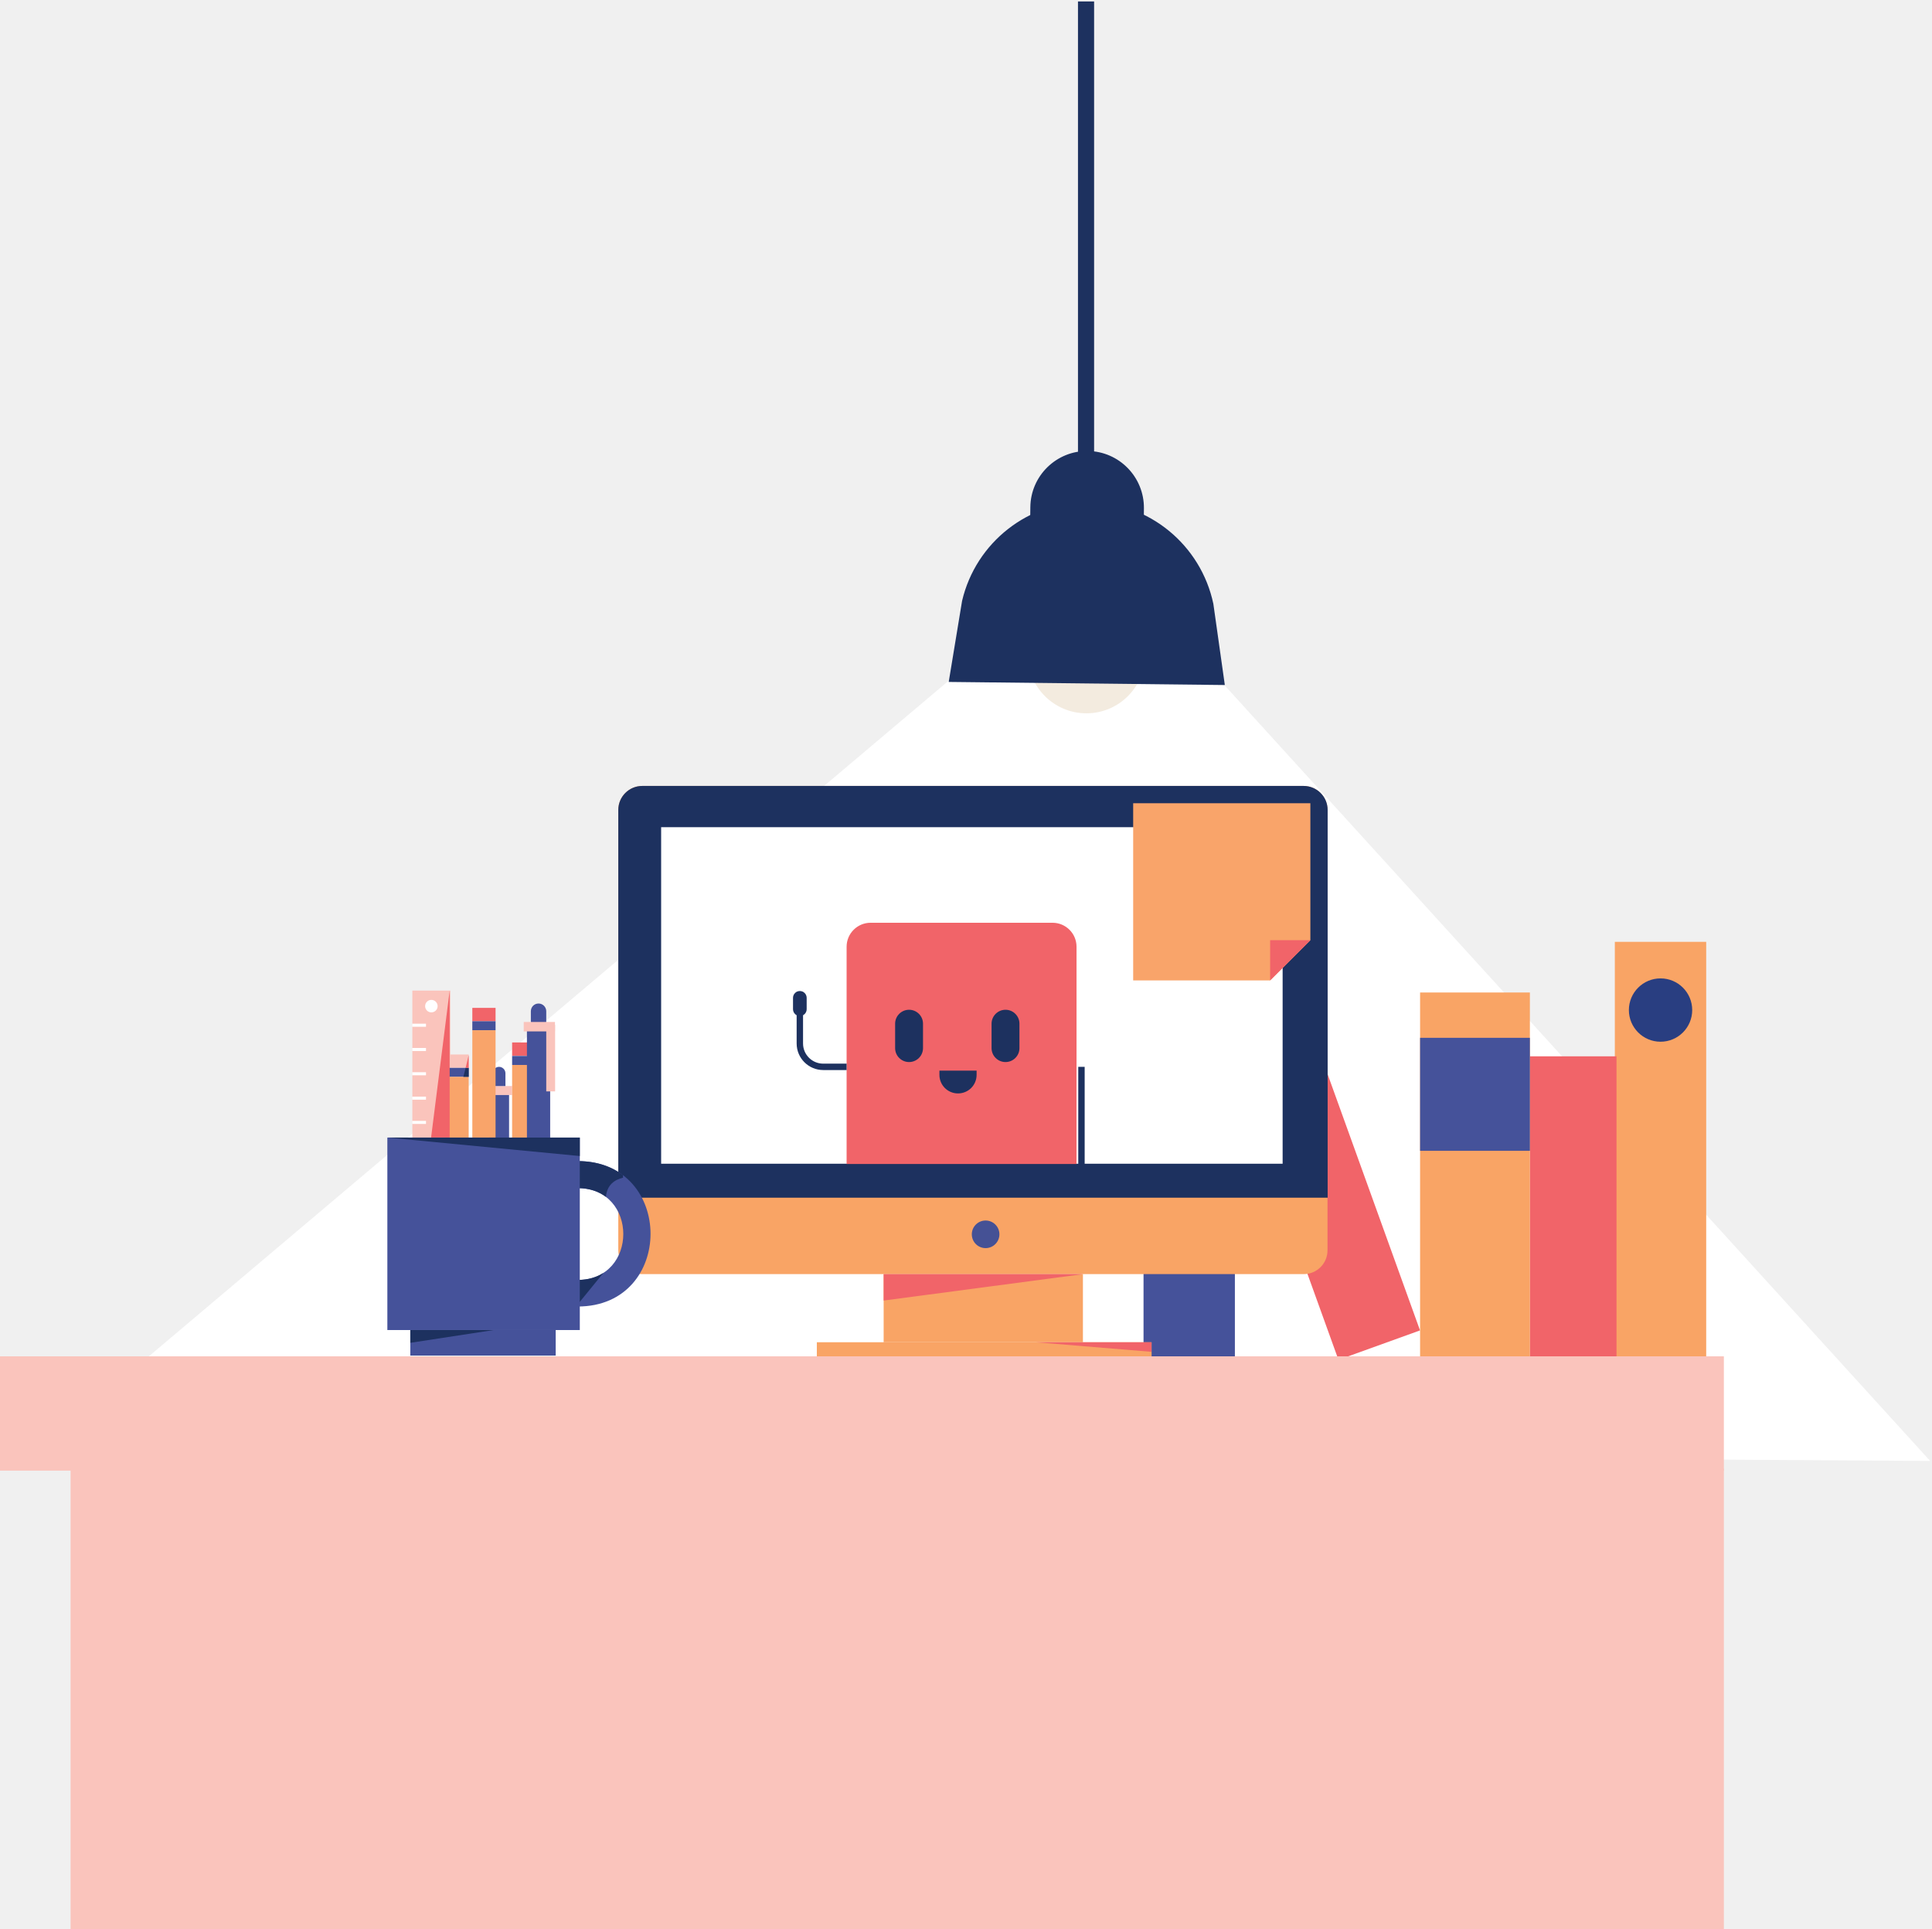
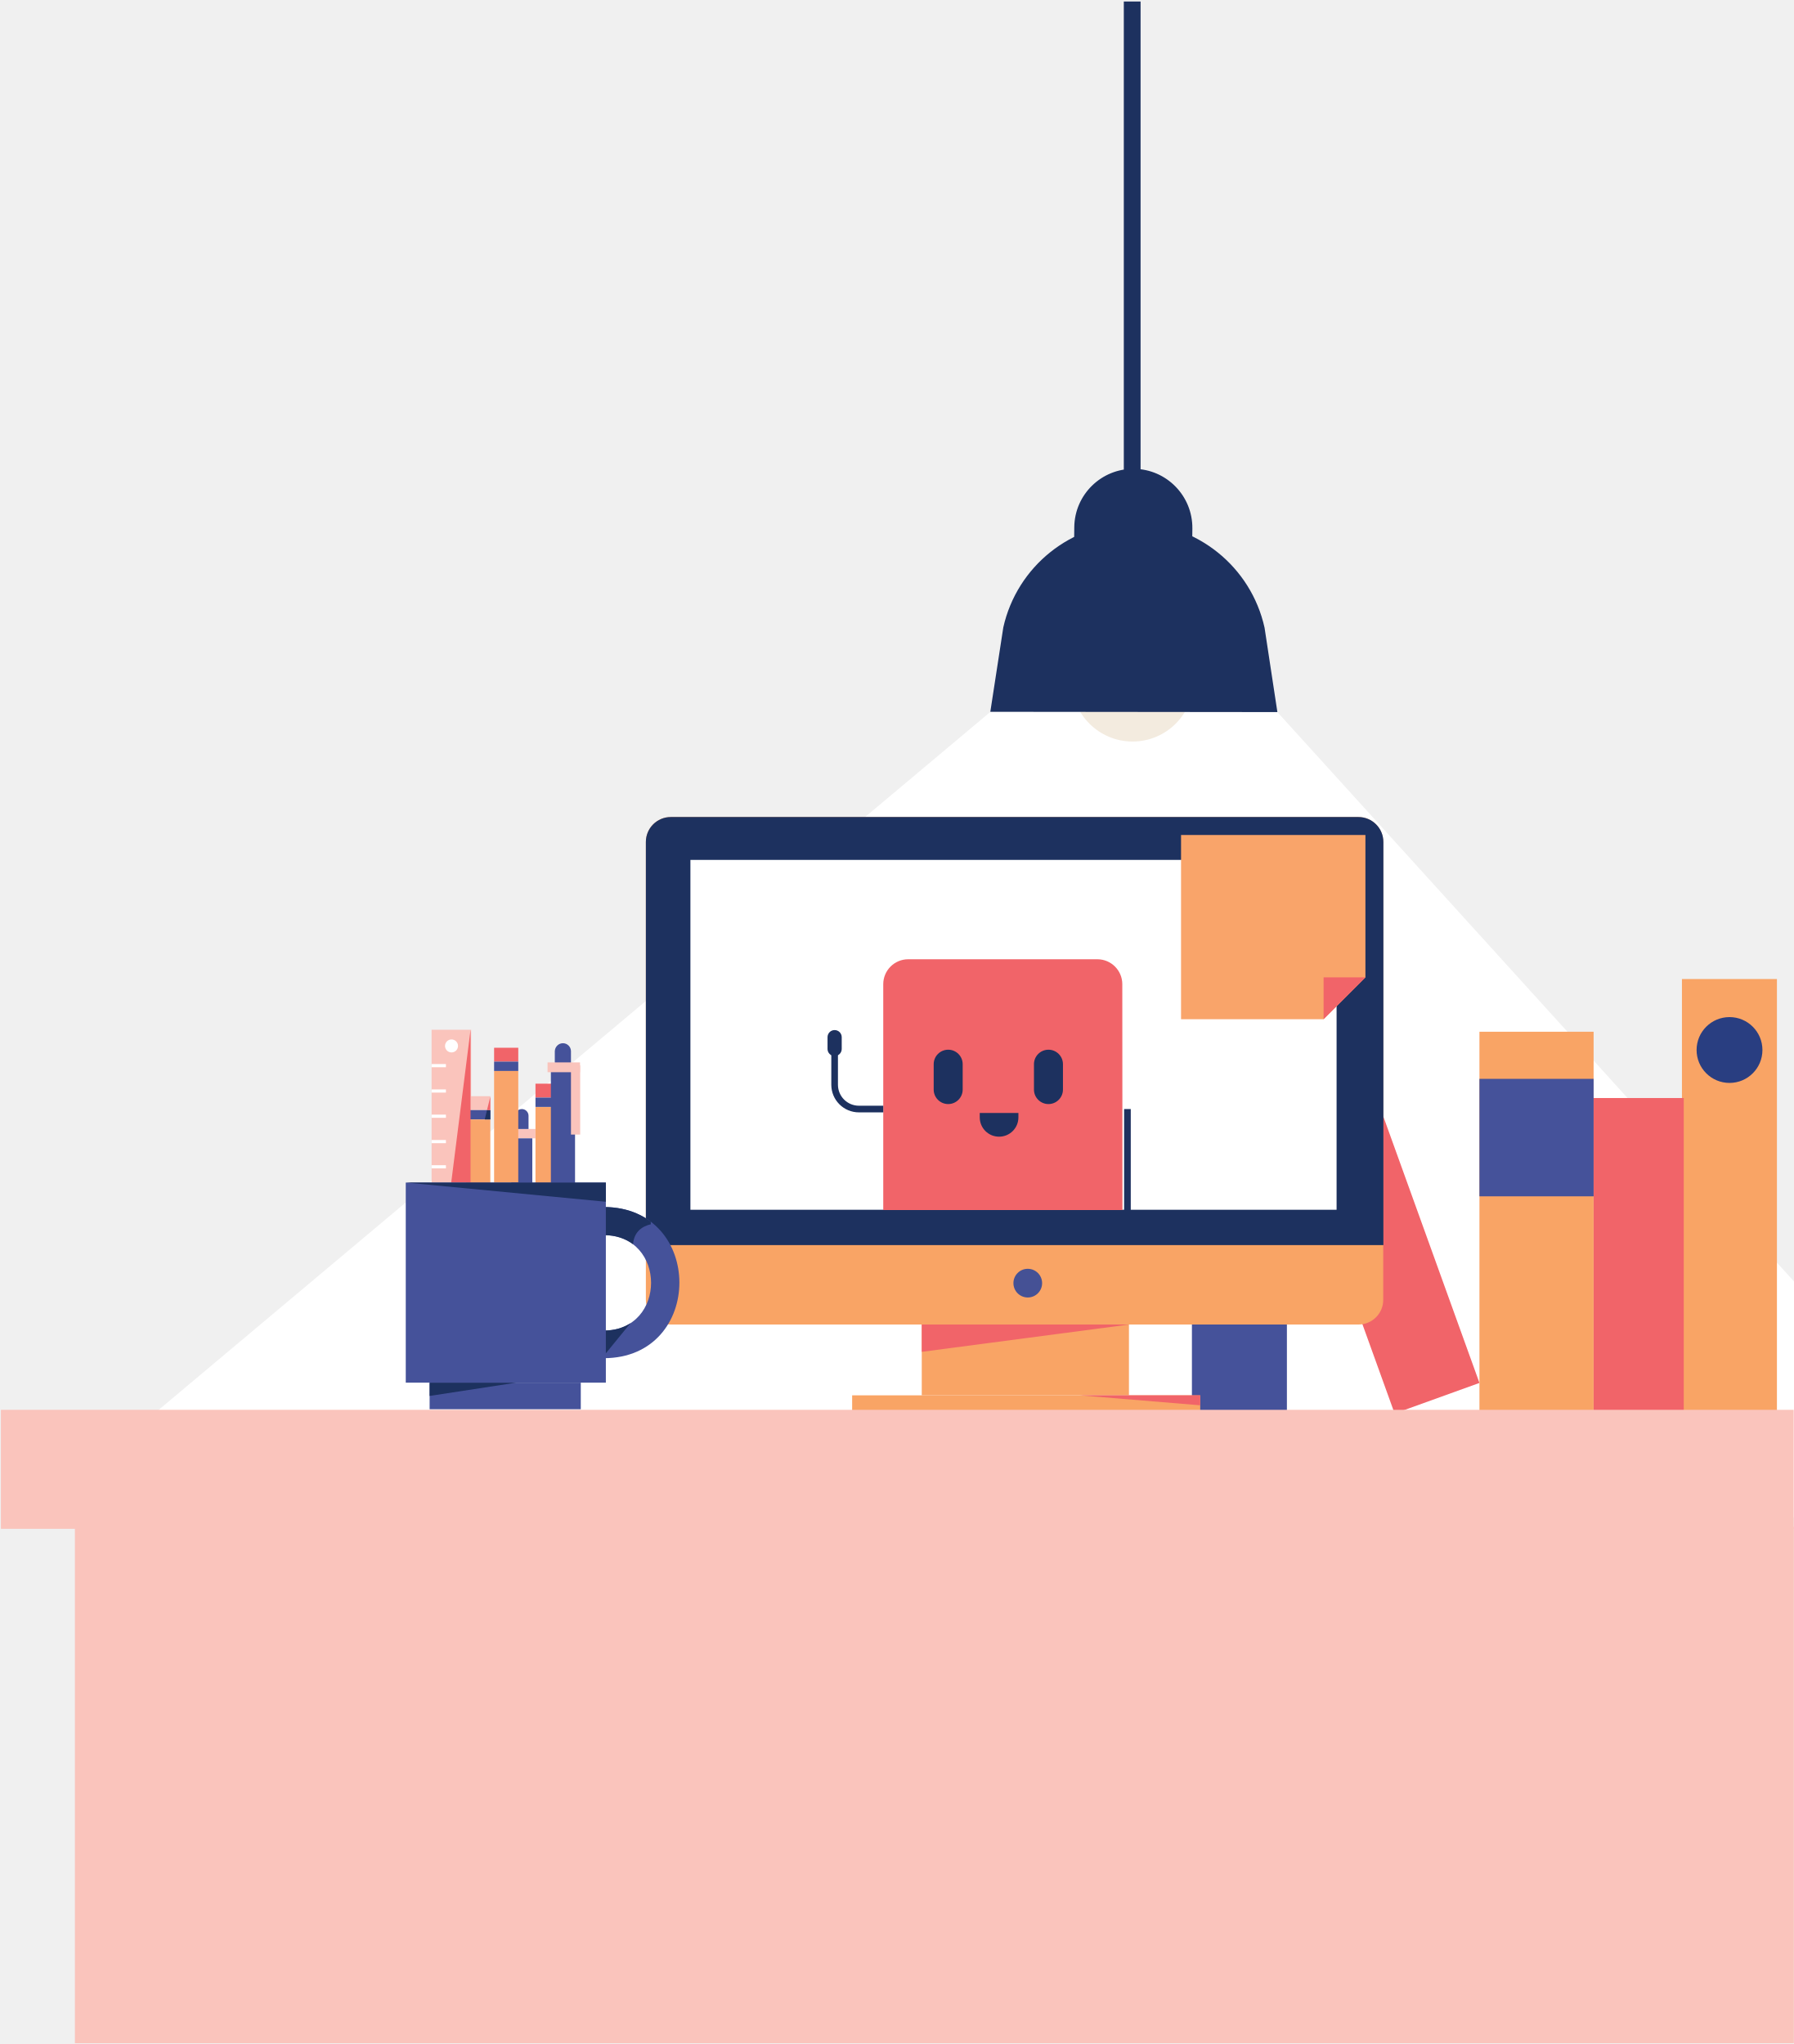
- <svg xmlns="http://www.w3.org/2000/svg" version="1.1" id="Layer_1" x="0px" y="0px" viewBox="0 0 1330.2 1327.9" style="enable-background:new 0 0 1330.2 1327.9;" xml:space="preserve">
+ <svg xmlns="http://www.w3.org/2000/svg" version="1.1" id="Layer_1" x="0px" y="0px" viewBox="0 0 1188 1353.7" style="enable-background:new 0 0 1188 1353.7;" xml:space="preserve">
  <style type="text/css">
	.st0{fill:#FFFFFF;}
	.st1{fill:#F3EBDF;}
	.st2{fill:#F9A465;}
	.st3{fill:#45529A;}
	.st4{fill:#F16469;}
	.st5{fill:#293E81;}
	.st6{fill:#1D315F;}
	.st7{fill:#455195;}
	.st8{fill:#F9A46A;}
	.st9{fill:#FAC4BC;}
	.st10{fill:none;stroke:#1D315F;stroke-width:4.405;stroke-miterlimit:10;}
</style>
  <g>
-     <polygon class="st0" points="26.6,997.9 653,468.8 843.3,472 1328.9,1005.8 26.6,997.9  " />
-     <circle class="st1" cx="748" cy="450.7" r="40.4" />
+     <polygon class="st0" points="1189.3,850.1 845.9,471.6 655.8,471.5 28.6,997.9 1189.3,1005  " />
+     <circle class="st1" cx="750" cy="450.7" r="40.4" />
    <g>
      <g>
-         <rect x="1111.8" y="648.4" transform="matrix(-1 -4.481005e-11 4.481005e-11 -1 2286.532 1584.636)" class="st2" width="62.9" height="287.8" />
-         <rect x="787.3" y="648.4" transform="matrix(-1 -4.498325e-11 4.498325e-11 -1 1637.53 1584.636)" class="st3" width="62.9" height="287.8" />
-         <rect x="1053.3" y="727.2" transform="matrix(-1 -4.485180e-11 4.485180e-11 -1 2166.283 1663.45)" class="st4" width="59.7" height="209" />
-         <rect x="884.4" y="723.3" transform="matrix(-0.9407 0.3393 -0.3393 -0.9407 2055.074 1296.289)" class="st4" width="59.7" height="209" />
-         <rect x="977.7" y="683.3" transform="matrix(-1 -4.502721e-11 4.502721e-11 -1 2031.041 1619.507)" class="st2" width="75.6" height="252.9" />
-         <rect x="977.7" y="714.5" transform="matrix(-1 -4.500279e-11 4.500279e-11 -1 2031.041 1506.813)" class="st3" width="75.6" height="77.8" />
-         <circle class="st5" cx="1143.3" cy="695.4" r="21.8" />
+         <rect x="1113.8" y="648.4" class="st2" width="62.9" height="287.8" />
+         <rect x="789.3" y="648.4" class="st3" width="62.9" height="287.8" />
+         <rect x="1055.3" y="727.2" class="st4" width="59.7" height="209" />
+         <rect x="886.3" y="723.2" transform="matrix(0.9407 -0.3393 0.3393 0.9407 -226.4882 359.9474)" class="st4" width="59.7" height="209" />
+         <rect x="979.7" y="683.3" class="st2" width="75.6" height="252.9" />
+         <rect x="979.7" y="714.5" class="st3" width="75.6" height="77.8" />
+         <circle class="st5" cx="1145.3" cy="695.4" r="21.8" />
      </g>
      <g>
-         <path class="st2" d="M897.6,877.2H442.2c-9.1,0-16.5-7.4-16.5-16.5V557.6c0-9.1,7.4-16.5,16.5-16.5h455.3     c9.1,0,16.5,7.4,16.5,16.5v303.1C914.1,869.8,906.7,877.2,897.6,877.2z" />
-         <path class="st6" d="M897.6,541.1H442.2c-9.1,0-16.5,7.4-16.5,16.5v267h488.4v-267C914.1,548.5,906.7,541.1,897.6,541.1z" />
-         <rect x="562.4" y="924.1" class="st2" width="230.5" height="11" />
-         <rect x="608.4" y="877.2" class="st2" width="137.2" height="46.9" />
-         <rect x="455.2" y="569.5" class="st0" width="427.9" height="231.7" />
-         <circle class="st7" cx="678.6" cy="849.8" r="9.5" />
-         <polygon class="st4" points="608.4,877.2 608.4,895.4 745.7,877.2    " />
-         <polygon class="st4" points="713.1,924.1 792.8,924.1 792.8,930.7    " />
+         <path class="st2" d="M899.6,877.2H444.2c-9.1,0-16.5-7.4-16.5-16.5V557.6c0-9.1,7.4-16.5,16.5-16.5h455.3     c9.1,0,16.5,7.4,16.5,16.5v303.1C916.1,869.8,908.7,877.2,899.6,877.2z" />
+         <path class="st6" d="M899.6,541.1H444.2c-9.1,0-16.5,7.4-16.5,16.5v267h488.4v-267C916.1,548.5,908.7,541.1,899.6,541.1z" />
+         <rect x="564.3" y="924.1" class="st2" width="230.5" height="11" />
+         <rect x="610.4" y="877.2" class="st2" width="137.2" height="46.9" />
+         <rect x="457.2" y="569.5" class="st0" width="427.9" height="231.7" />
+         <circle class="st7" cx="680.6" cy="849.8" r="9.5" />
+         <polygon class="st4" points="610.4,877.2 610.4,895.3 747.7,877.2    " />
+         <polygon class="st4" points="715.1,924.1 794.8,924.1 794.8,930.7    " />
      </g>
      <g>
-         <polyline class="st8" points="874.5,675 780.2,675 780.2,553 902.2,553 902.2,647.3    " />
-         <polyline class="st4" points="874.5,675 874.5,647.3 902.2,647.3    " />
+         <polyline class="st8" points="876.5,675 782.1,675 782.1,553 904.2,553 904.2,647.3    " />
+         <polyline class="st4" points="876.5,675 876.5,647.3 904.2,647.3    " />
      </g>
      <g>
-         <rect x="336.6" y="747.7" class="st9" width="16" height="6.2" />
-         <rect x="282.5" y="915.7" class="st3" width="100.1" height="17.6" />
-         <rect x="336.6" y="753.9" class="st3" width="13.9" height="33.4" />
-         <path class="st3" d="M343.6,734.5L343.6,734.5c2.4,0,4.4,2,4.4,4.4v8.8h-8.8v-8.8C339.2,736.5,341.2,734.5,343.6,734.5z" />
-         <path class="st3" d="M370.8,690.9L370.8,690.9c2.9,0,5.3,2.4,5.3,5.3v7.4c0,0.3-0.2,0.5-0.5,0.5H366c-0.3,0-0.5-0.2-0.5-0.5v-7.4     C365.5,693.3,367.8,690.9,370.8,690.9z" />
-         <polygon class="st6" points="282.5,915.7 282.5,924.5 339.9,915.7    " />
-         <path class="st3" d="M397.8,818c41.8,0,41.8,63.2,0,63.2v18.3c66.8,0,66.8-100.1,0-100.1V818z" />
-         <path class="st6" d="M415.5,876.3c-4.7,3.1-10.6,4.9-17.7,4.9V898L415.5,876.3z" />
-         <path class="st6" d="M417.2,824c0.7-8.2,5.9-11.8,11.8-13.2l-0.1-1.8c-7.9-5.9-18.2-9.6-31-9.6V818     C405.8,818,412.2,820.3,417.2,824z" />
-         <rect x="283.9" y="682" class="st9" width="26.2" height="101.2" />
-         <rect x="325.2" y="693.9" class="st4" width="16" height="9.2" />
-         <rect x="325.2" y="703.1" class="st3" width="16" height="6.2" />
-         <rect x="325.2" y="709.3" class="st8" width="16" height="73.9" />
-         <rect x="352.6" y="717.7" class="st4" width="16" height="9.2" />
-         <rect x="352.6" y="727" class="st3" width="16" height="6.2" />
-         <rect x="352.6" y="733.2" class="st8" width="16" height="73.9" />
-         <rect x="362.8" y="706.7" class="st3" width="16" height="82.3" />
-         <rect x="306.7" y="726" class="st9" width="16" height="9.2" />
-         <rect x="306.7" y="735.2" class="st3" width="16" height="6.2" />
-         <rect x="306.7" y="741.4" class="st8" width="16" height="73.9" />
-         <rect x="360.6" y="703.6" class="st9" width="21.5" height="6.5" />
-         <rect x="376.1" y="705.6" class="st9" width="6.1" height="45.8" />
-         <polygon class="st4" points="309.6,682 296.8,783.2 309.6,783.2    " />
-         <circle class="st0" cx="297" cy="692.7" r="4.3" />
-         <rect x="283.8" y="704.8" class="st0" width="9.5" height="2.1" />
-         <rect x="283.8" y="721.5" class="st0" width="9.5" height="2.1" />
-         <rect x="283.8" y="738.2" class="st0" width="9.5" height="2.1" />
-         <rect x="283.8" y="755" class="st0" width="9.5" height="2.1" />
-         <rect x="283.8" y="771.7" class="st0" width="9.5" height="2.1" />
-         <rect x="266.7" y="783.2" class="st3" width="132.5" height="132.5" />
-         <polygon class="st6" points="399.2,783.2 399.2,795.9 267,783.2    " />
-         <polyline class="st6" points="322.7,735.2 322.7,741.4 319,741.4 320.6,735.2    " />
-         <polyline class="st4" points="320.6,735.2 322.7,726.4 322.7,735.2    " />
+         <rect x="338.6" y="747.7" class="st9" width="16" height="6.2" />
+         <rect x="284.5" y="915.7" class="st3" width="100.1" height="17.6" />
+         <rect x="338.6" y="753.9" class="st3" width="13.9" height="33.4" />
+         <path class="st3" d="M345.6,734.5L345.6,734.5c2.4,0,4.4,2,4.4,4.4v8.8h-8.8v-8.8C341.2,736.4,343.2,734.5,345.6,734.5z" />
+         <path class="st3" d="M372.8,690.9L372.8,690.9c2.9,0,5.3,2.4,5.3,5.3v7.4c0,0.3-0.2,0.5-0.5,0.5h-9.7c-0.3,0-0.5-0.2-0.5-0.5     v-7.4C367.5,693.3,369.8,690.9,372.8,690.9z" />
+         <polygon class="st6" points="284.5,915.7 284.5,924.5 341.9,915.7    " />
+         <path class="st3" d="M399.8,818c41.8,0,41.8,63.2,0,63.2v18.3c66.8,0,66.8-100.1,0-100.1V818z" />
+         <path class="st6" d="M417.5,876.3c-4.7,3.1-10.6,4.9-17.7,4.9V898L417.5,876.3z" />
+         <path class="st6" d="M419.2,824c0.7-8.2,5.9-11.8,11.8-13.2l-0.1-1.8c-7.9-5.9-18.2-9.6-31-9.6V818     C407.8,818,414.2,820.3,419.2,824z" />
+         <rect x="285.8" y="682" class="st9" width="26.2" height="101.2" />
+         <rect x="327.2" y="693.9" class="st4" width="16" height="9.2" />
+         <rect x="327.2" y="703.1" class="st3" width="16" height="6.2" />
+         <rect x="327.2" y="709.3" class="st8" width="16" height="73.9" />
+         <rect x="354.6" y="717.7" class="st4" width="16" height="9.2" />
+         <rect x="354.6" y="726.9" class="st3" width="16" height="6.2" />
+         <rect x="354.6" y="733.2" class="st8" width="16" height="73.9" />
+         <rect x="364.8" y="706.7" class="st3" width="16" height="82.3" />
+         <rect x="308.7" y="726" class="st9" width="16" height="9.2" />
+         <rect x="308.7" y="735.2" class="st3" width="16" height="6.2" />
+         <rect x="308.7" y="741.4" class="st8" width="16" height="73.9" />
+         <rect x="362.6" y="703.6" class="st9" width="21.5" height="6.5" />
+         <rect x="378.1" y="705.6" class="st9" width="6.1" height="45.8" />
+         <polygon class="st4" points="311.6,682 298.8,783.2 311.6,783.2    " />
+         <circle class="st0" cx="299" cy="692.7" r="4.3" />
+         <rect x="285.8" y="704.7" class="st0" width="9.5" height="2.1" />
+         <rect x="285.8" y="721.5" class="st0" width="9.5" height="2.1" />
+         <rect x="285.8" y="738.2" class="st0" width="9.5" height="2.1" />
+         <rect x="285.8" y="755" class="st0" width="9.5" height="2.1" />
+         <rect x="285.8" y="771.7" class="st0" width="9.5" height="2.1" />
+         <rect x="268.7" y="783.2" class="st3" width="132.5" height="132.5" />
+         <polygon class="st6" points="401.2,783.2 401.2,795.9 269,783.2    " />
+         <polyline class="st6" points="324.7,735.2 324.7,741.4 321,741.4 322.5,735.2    " />
+         <polyline class="st4" points="322.5,735.2 324.7,726.3 324.7,735.2    " />
      </g>
      <g>
-         <path class="st4" d="M741.3,801.4H582.9V651.8c0-9.1,7.4-16.5,16.5-16.5h125.3c9.1,0,16.5,7.4,16.5,16.5V801.4z" />
-         <path class="st10" d="M582.9,734.5h-16.1c-8.9,0-16.1-7.2-16.1-16.1V683" />
-         <path class="st6" d="M550.7,699.5L550.7,699.5c-2.6,0-4.7-2.1-4.7-4.7V687c0-2.6,2.1-4.7,4.7-4.7l0,0c2.6,0,4.7,2.1,4.7,4.7v7.8     C555.4,697.4,553.3,699.5,550.7,699.5z" />
-         <path class="st6" d="M625.9,731.2L625.9,731.2c-5.3,0-9.6-4.3-9.6-9.6v-16.8c0-5.3,4.3-9.6,9.6-9.6l0,0c5.3,0,9.6,4.3,9.6,9.6     v16.8C635.5,726.9,631.2,731.2,625.9,731.2z" />
-         <path class="st6" d="M692.3,731.2L692.3,731.2c-5.3,0-9.6-4.3-9.6-9.6v-16.8c0-5.3,4.3-9.6,9.6-9.6l0,0c5.3,0,9.6,4.3,9.6,9.6     v16.8C701.9,726.9,697.6,731.2,692.3,731.2z" />
-         <path class="st6" d="M659.6,752.8L659.6,752.8c-7.1,0-12.8-5.7-12.8-12.8v-2.9h25.6v2.9C672.4,747.1,666.7,752.8,659.6,752.8z" />
-         <line class="st10" x1="744.6" y1="734.5" x2="744.6" y2="801.4" />
+         <path class="st4" d="M743.3,801.4H584.9V651.8c0-9.1,7.4-16.5,16.5-16.5h125.3c9.1,0,16.5,7.4,16.5,16.5L743.3,801.4L743.3,801.4     z" />
+         <path class="st10" d="M584.9,734.5h-16.1c-8.9,0-16.1-7.2-16.1-16.1V683" />
+         <path class="st6" d="M552.7,699.4L552.7,699.4c-2.6,0-4.7-2.1-4.7-4.7v-7.8c0-2.6,2.1-4.7,4.7-4.7l0,0c2.6,0,4.7,2.1,4.7,4.7v7.8     C557.4,697.3,555.3,699.4,552.7,699.4z" />
+         <path class="st6" d="M627.9,731.2L627.9,731.2c-5.3,0-9.6-4.3-9.6-9.6v-16.8c0-5.3,4.3-9.6,9.6-9.6l0,0c5.3,0,9.6,4.3,9.6,9.6     v16.8C637.5,726.9,633.2,731.2,627.9,731.2z" />
+         <path class="st6" d="M694.3,731.2L694.3,731.2c-5.3,0-9.6-4.3-9.6-9.6v-16.8c0-5.3,4.3-9.6,9.6-9.6l0,0c5.3,0,9.6,4.3,9.6,9.6     v16.8C703.9,726.9,699.6,731.2,694.3,731.2z" />
+         <path class="st6" d="M661.6,752.8L661.6,752.8c-7.1,0-12.8-5.7-12.8-12.8v-2.9h25.6v2.9C674.4,747.1,668.7,752.8,661.6,752.8z" />
+         <line class="st10" x1="746.6" y1="734.5" x2="746.6" y2="801.4" />
      </g>
    </g>
    <g>
-       <path class="st6" d="M843.3,471.6l-190.1-2.1l9.2-55.8c9.5-40.4,45.8-68.8,87.3-68.3h0c41.5,0.5,77.1,29.7,85.7,70.3L843.3,471.6z    " />
-       <path class="st6" d="M787.1,396.4l-78.2-0.9l0.5-46.3c0.2-21.6,17.9-38.9,39.5-38.7h0c21.6,0.2,38.9,17.9,38.7,39.5L787.1,396.4z" />
-       <rect x="742.2" y="1" class="st6" width="11.1" height="366.4" />
+       <path class="st6" d="M845.9,471.6l-190.1-0.2l8.6-55.9c9.1-40.5,45.1-69.3,86.6-69.2l0,0c41.5,0.1,77.4,28.9,86.4,69.4    L845.9,471.6z" />
+       <path class="st6" d="M789.1,396.4l-78.2-0.9l0.5-46.3c0.2-21.6,17.9-38.9,39.5-38.7l0,0c21.6,0.2,38.9,17.9,38.7,39.5L789.1,396.4    z" />
+       <rect x="744.2" y="1" class="st6" width="11.1" height="366.4" />
    </g>
  </g>
-   <polyline class="st9" points="127.3,933.8 1186.9,933.8 1186.9,1012.5 -0.4,1012.5 -0.4,933.8 127.3,933.8 " />
-   <rect x="48.6" y="1011.2" class="st9" width="1138.3" height="317.7" />
+   <polyline class="st9" points="128.3,933.7 1187.8,933.7 1187.8,1012.5 0.6,1012.5 0.6,933.7 128.3,933.7 " />
+   <rect x="49.6" y="1011.2" class="st9" width="1138.3" height="342" />
</svg>
